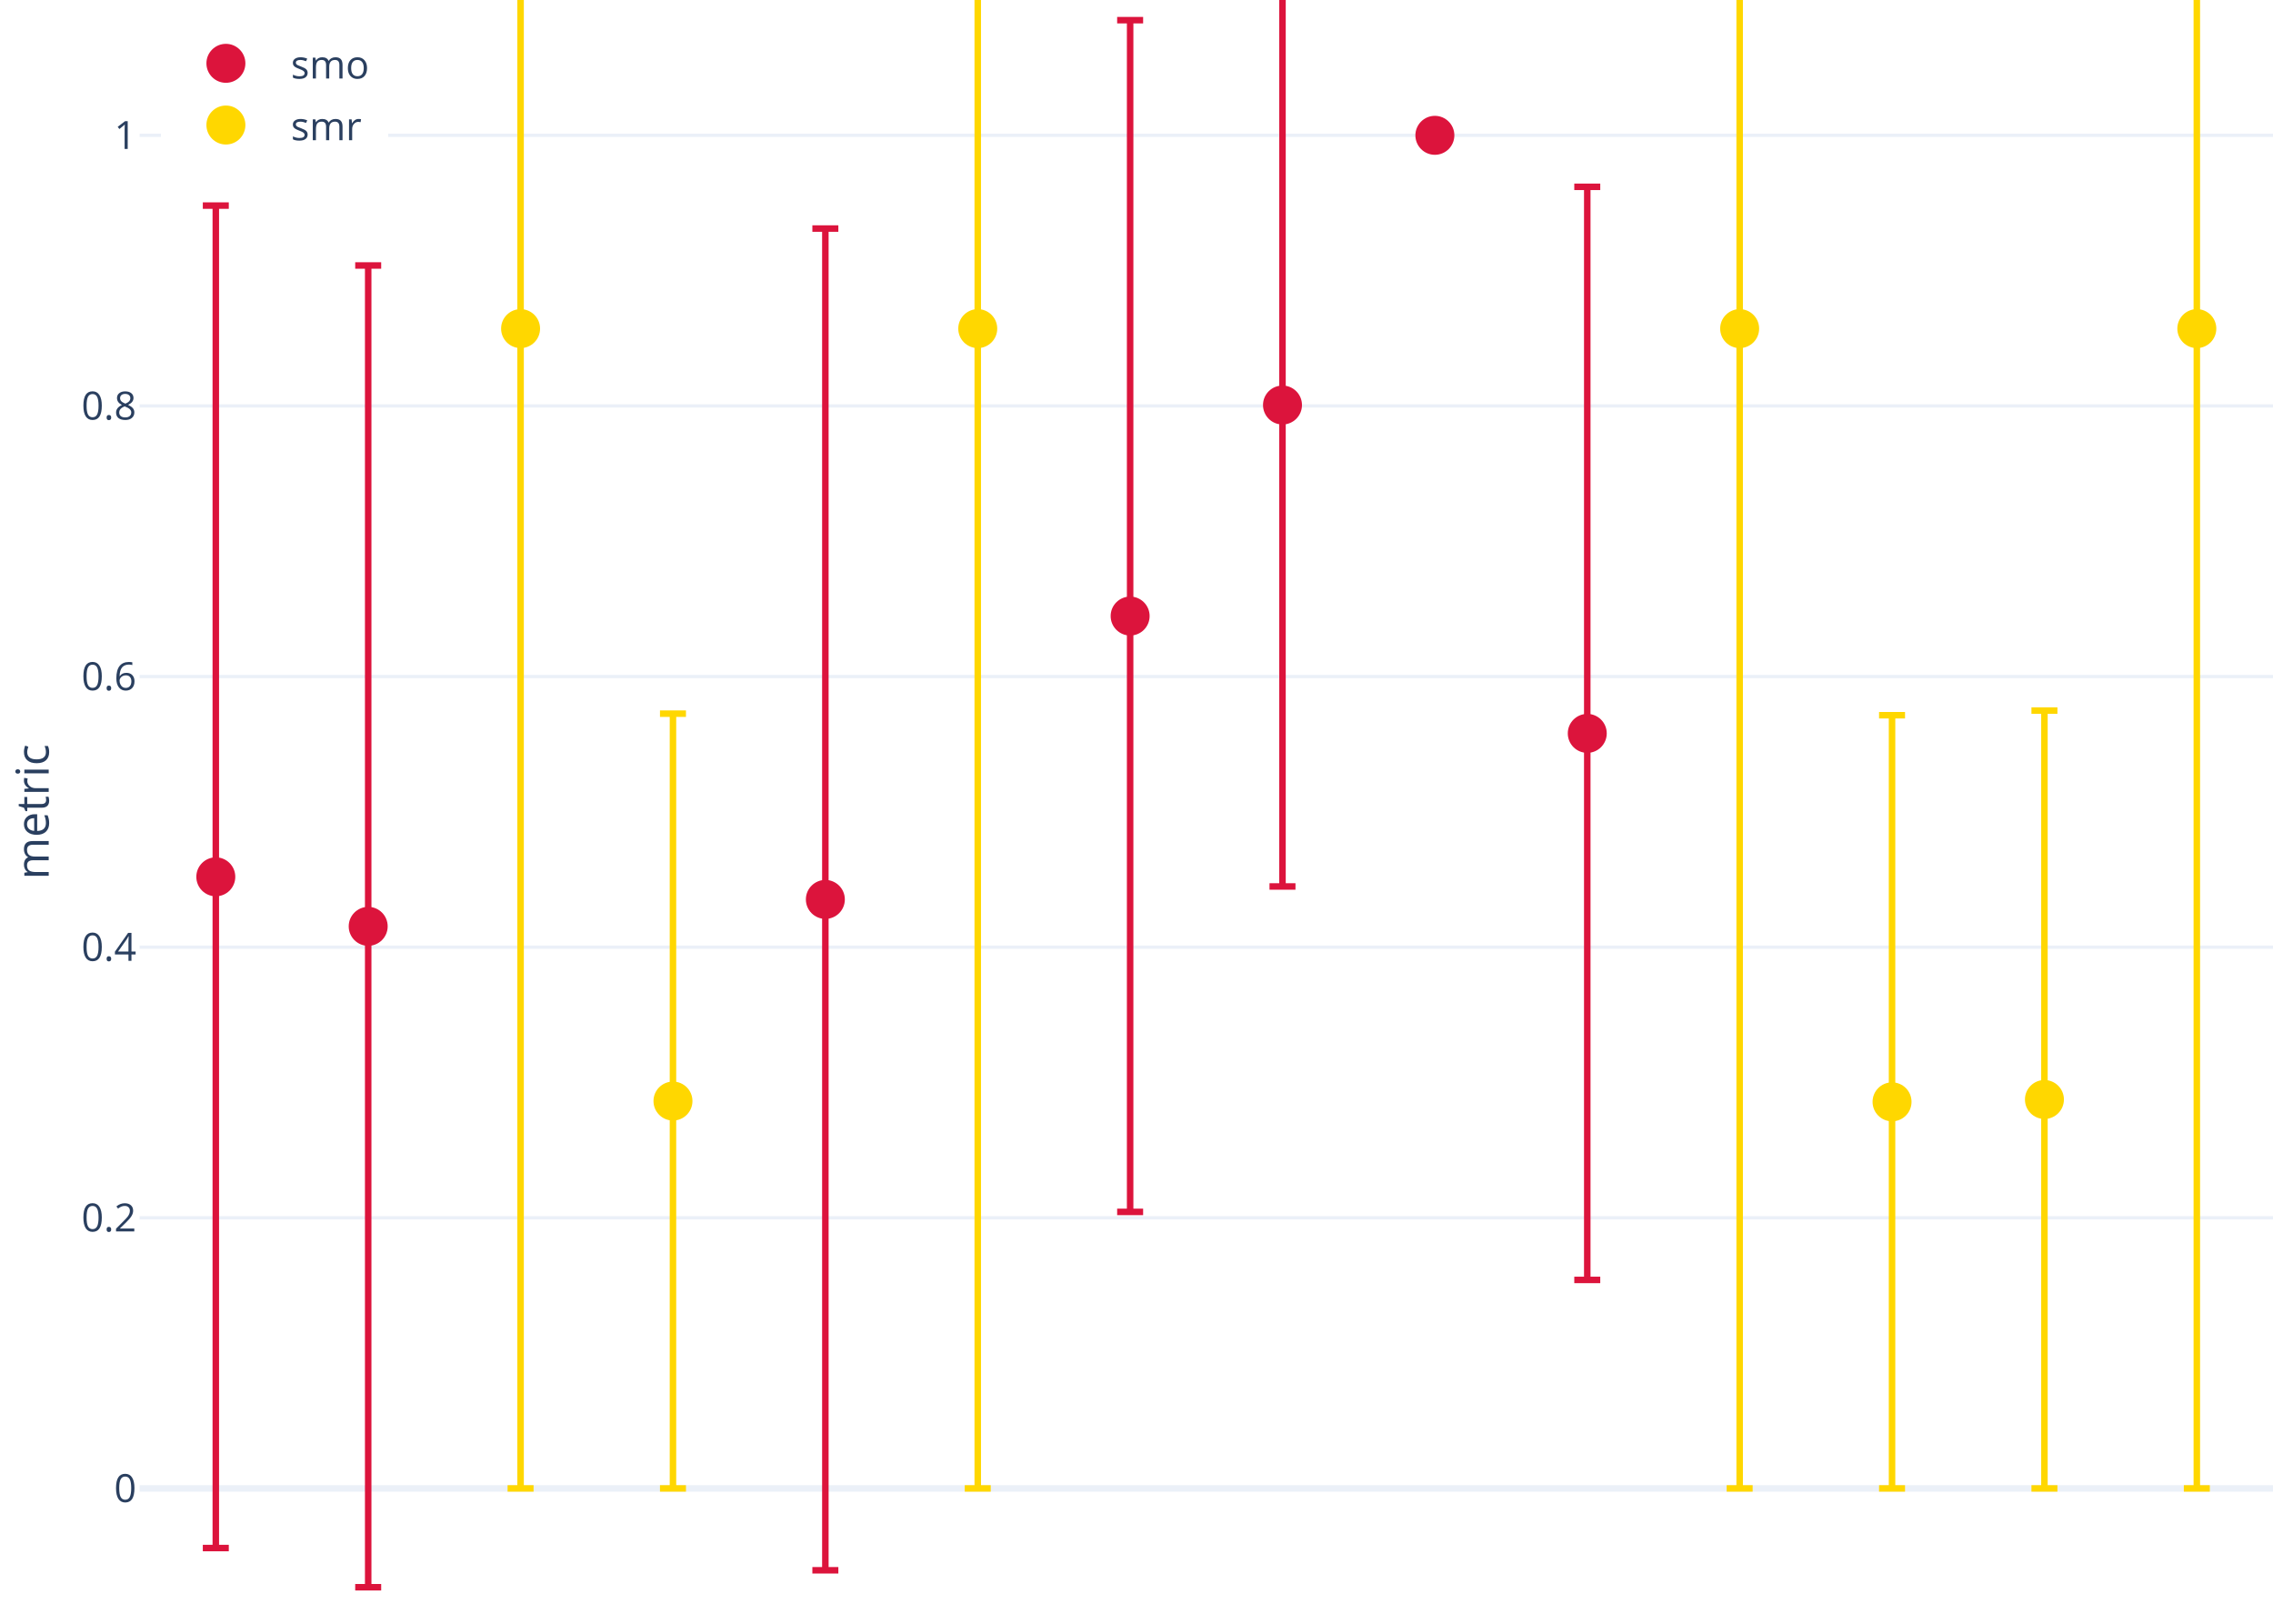
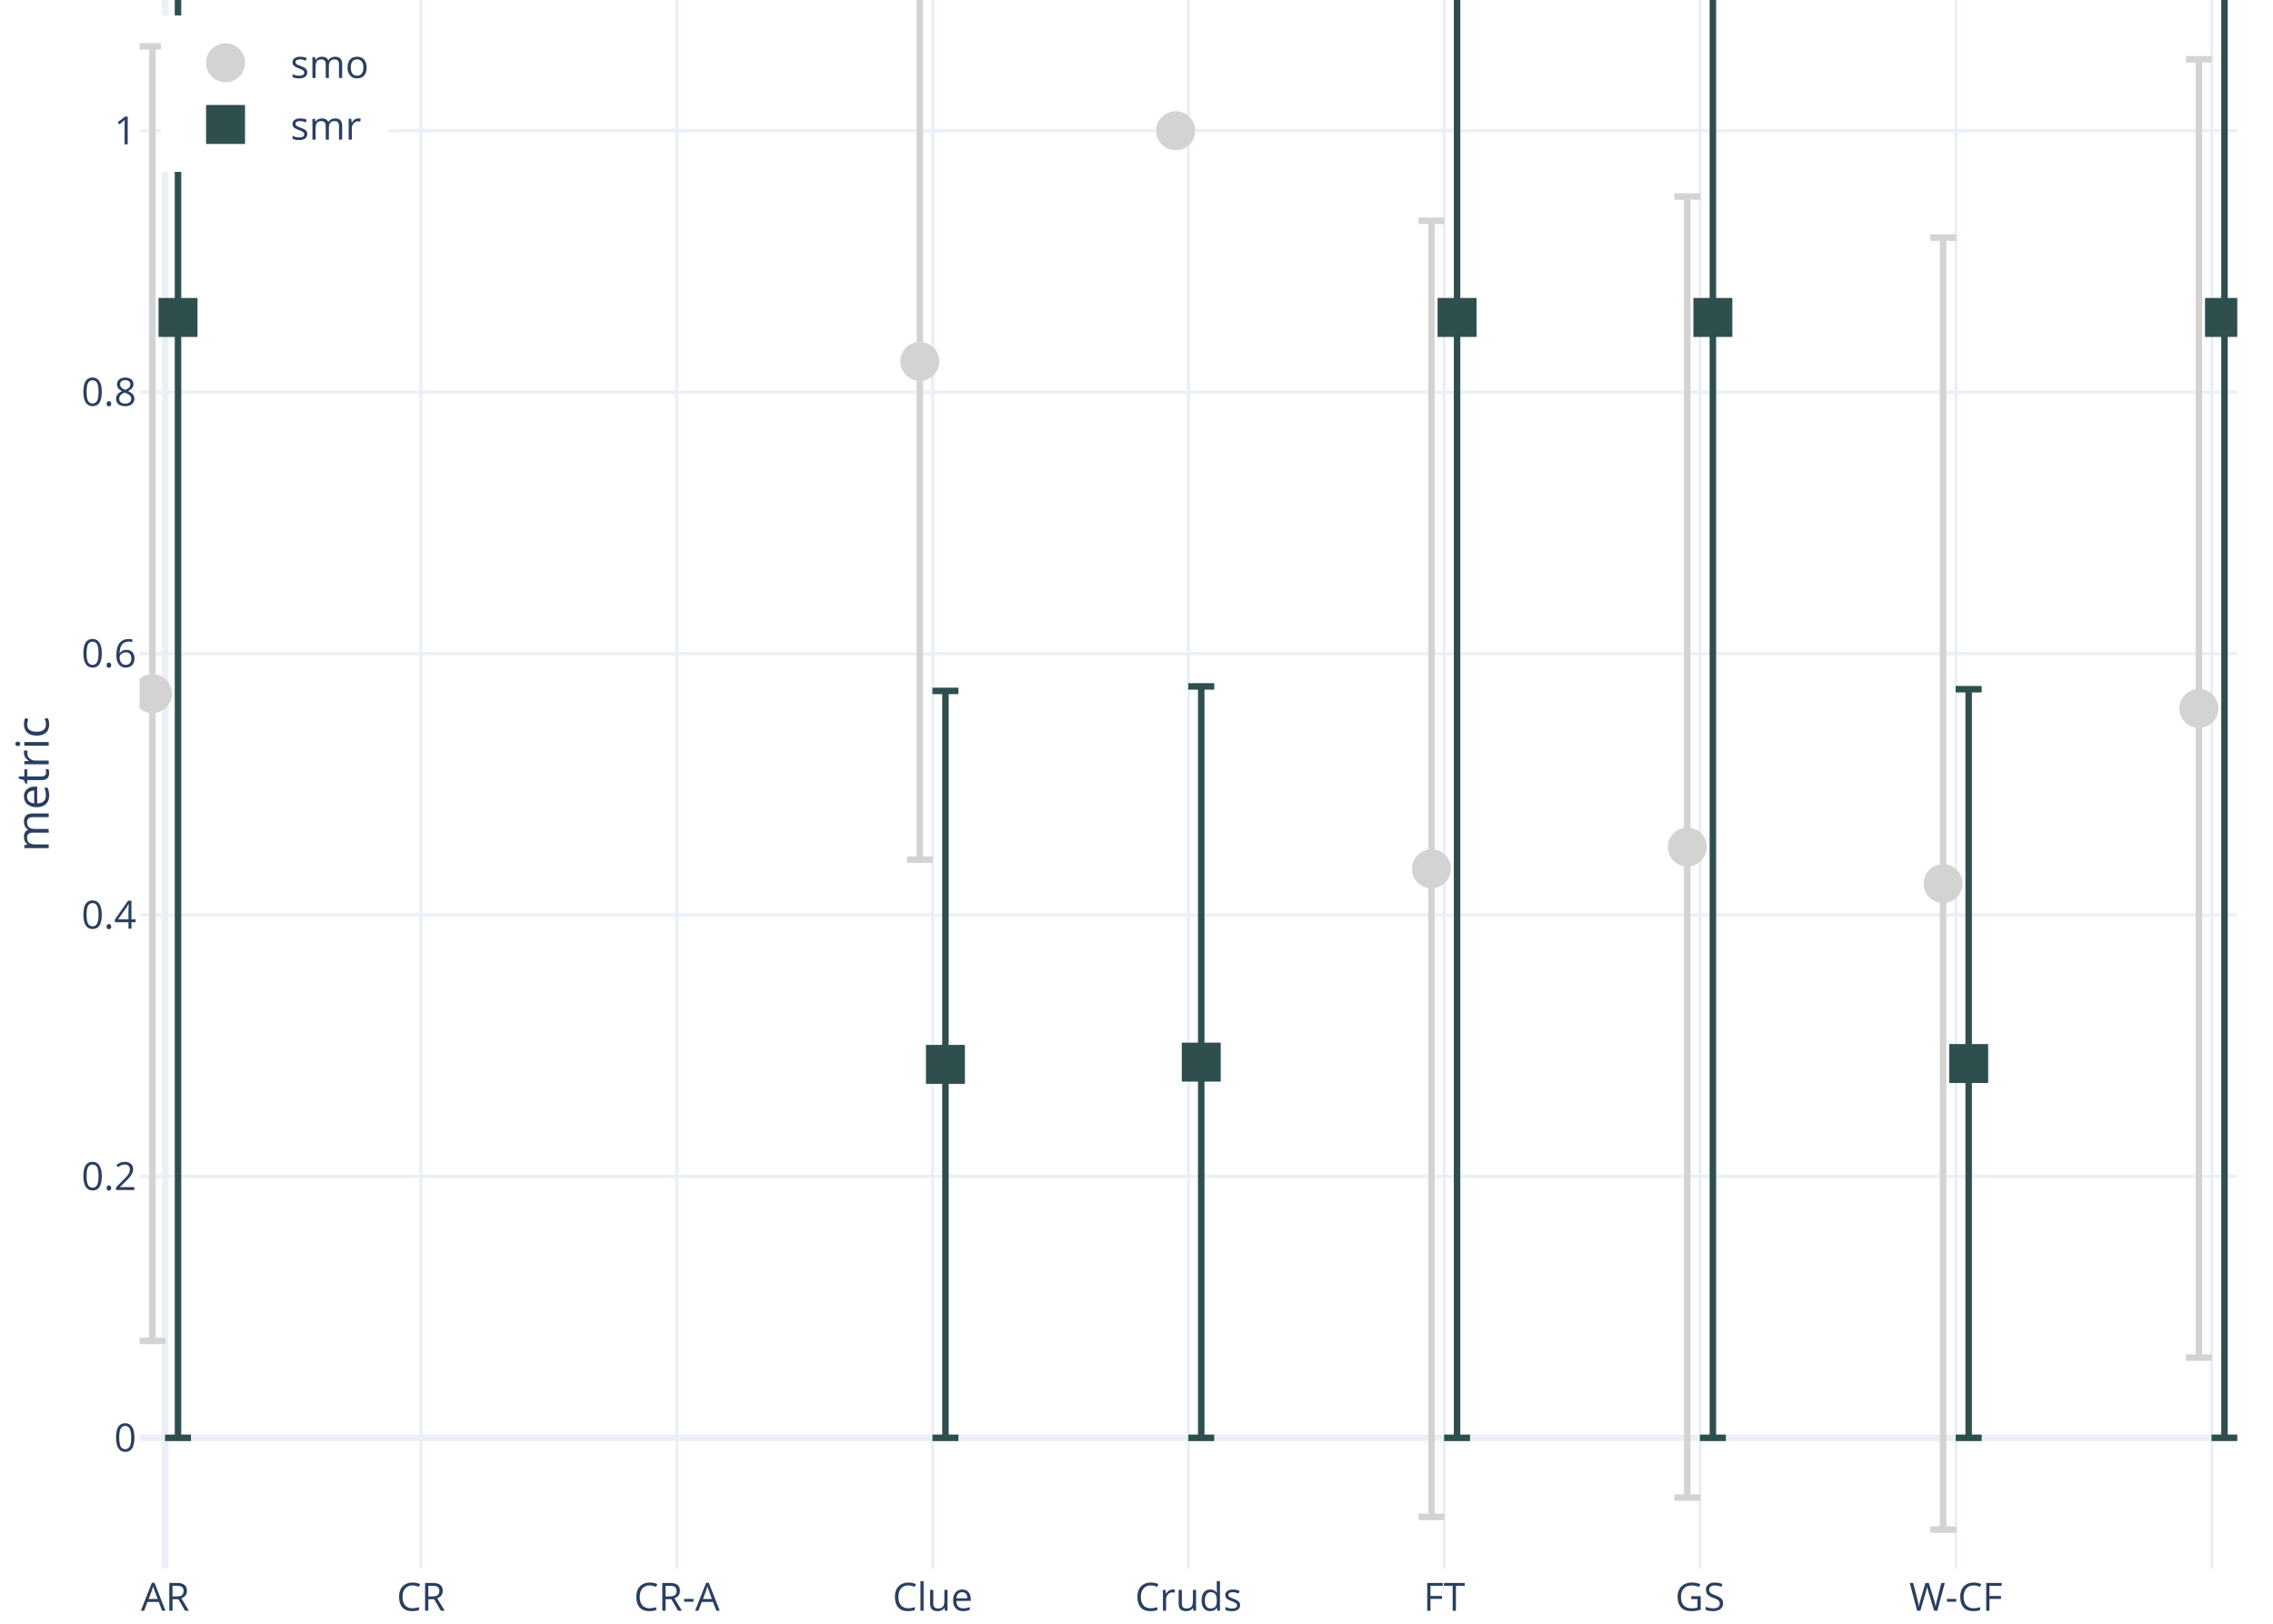
<svg xmlns="http://www.w3.org/2000/svg" class="main-svg" width="700" height="500" style="" viewBox="0 0 700 500">
  <rect x="0" y="0" width="700" height="500" style="fill: rgb(255, 255, 255); fill-opacity: 1;" />
-   <defs id="defs-53dbe3">
+   <defs id="defs-6de5c6">
    <g class="clips">
-       <clipPath id="clip53dbe3xyplot" class="plotclip">
-         <rect width="657" height="500" />
-       </clipPath>
-       <clipPath class="axesclip" id="clip53dbe3x">
-         <rect x="43" y="0" width="657" height="500" />
-       </clipPath>
-       <clipPath class="axesclip" id="clip53dbe3y">
-         <rect x="0" y="0" width="700" height="500" />
-       </clipPath>
-       <clipPath class="axesclip" id="clip53dbe3xy">
-         <rect x="43" y="0" width="657" height="500" />
+       <clipPath id="clip6de5c6xyplot" class="plotclip">
+         <rect width="646" height="483" />
+       </clipPath>
+       <clipPath class="axesclip" id="clip6de5c6x">
+         <rect x="43" y="0" width="646" height="500" />
+       </clipPath>
+       <clipPath class="axesclip" id="clip6de5c6y">
+         <rect x="0" y="0" width="700" height="483" />
+       </clipPath>
+       <clipPath class="axesclip" id="clip6de5c6xy">
+         <rect x="43" y="0" width="646" height="483" />
      </clipPath>
    </g>
    <g class="gradients" />
    <g class="patterns" />
  </defs>
  <g class="bglayer" />
  <g class="layer-below">
    <g class="imagelayer" />
    <g class="shapelayer" />
  </g>
  <g class="cartesianlayer">
    <g class="subplot xy">
      <g class="layer-subplot">
        <g class="shapelayer" />
        <g class="imagelayer" />
      </g>
      <g class="minor-gridlayer">
        <g class="x" />
        <g class="y" />
      </g>
      <g class="gridlayer">
-         <g class="x" />
+         <g class="x">
+           <path class="xgrid crisp" transform="translate(129.66,0)" d="M0,0v483" style="stroke: rgb(235, 240, 248); stroke-opacity: 1; stroke-width: 1px;" />
+           <path class="xgrid crisp" transform="translate(208.44,0)" d="M0,0v483" style="stroke: rgb(235, 240, 248); stroke-opacity: 1; stroke-width: 1px;" />
+           <path class="xgrid crisp" transform="translate(287.22,0)" d="M0,0v483" style="stroke: rgb(235, 240, 248); stroke-opacity: 1; stroke-width: 1px;" />
+           <path class="xgrid crisp" transform="translate(366,0)" d="M0,0v483" style="stroke: rgb(235, 240, 248); stroke-opacity: 1; stroke-width: 1px;" />
+           <path class="xgrid crisp" transform="translate(444.78,0)" d="M0,0v483" style="stroke: rgb(235, 240, 248); stroke-opacity: 1; stroke-width: 1px;" />
+           <path class="xgrid crisp" transform="translate(523.56,0)" d="M0,0v483" style="stroke: rgb(235, 240, 248); stroke-opacity: 1; stroke-width: 1px;" />
+           <path class="xgrid crisp" transform="translate(602.34,0)" d="M0,0v483" style="stroke: rgb(235, 240, 248); stroke-opacity: 1; stroke-width: 1px;" />
+           <path class="xgrid crisp" transform="translate(681.12,0)" d="M0,0v483" style="stroke: rgb(235, 240, 248); stroke-opacity: 1; stroke-width: 1px;" />
+         </g>
        <g class="y">
-           <path class="ygrid crisp" transform="translate(0,375)" d="M43,0h657" style="stroke: rgb(235, 240, 248); stroke-opacity: 1; stroke-width: 1px;" />
-           <path class="ygrid crisp" transform="translate(0,291.67)" d="M43,0h657" style="stroke: rgb(235, 240, 248); stroke-opacity: 1; stroke-width: 1px;" />
-           <path class="ygrid crisp" transform="translate(0,208.33)" d="M43,0h657" style="stroke: rgb(235, 240, 248); stroke-opacity: 1; stroke-width: 1px;" />
-           <path class="ygrid crisp" transform="translate(0,125)" d="M43,0h657" style="stroke: rgb(235, 240, 248); stroke-opacity: 1; stroke-width: 1px;" />
-           <path class="ygrid crisp" transform="translate(0,41.67)" d="M43,0h657" style="stroke: rgb(235, 240, 248); stroke-opacity: 1; stroke-width: 1px;" />
+           <path class="ygrid crisp" transform="translate(0,362.25)" d="M43,0h646" style="stroke: rgb(235, 240, 248); stroke-opacity: 1; stroke-width: 1px;" />
+           <path class="ygrid crisp" transform="translate(0,281.75)" d="M43,0h646" style="stroke: rgb(235, 240, 248); stroke-opacity: 1; stroke-width: 1px;" />
+           <path class="ygrid crisp" transform="translate(0,201.25)" d="M43,0h646" style="stroke: rgb(235, 240, 248); stroke-opacity: 1; stroke-width: 1px;" />
+           <path class="ygrid crisp" transform="translate(0,120.75)" d="M43,0h646" style="stroke: rgb(235, 240, 248); stroke-opacity: 1; stroke-width: 1px;" />
+           <path class="ygrid crisp" transform="translate(0,40.25)" d="M43,0h646" style="stroke: rgb(235, 240, 248); stroke-opacity: 1; stroke-width: 1px;" />
        </g>
      </g>
      <g class="zerolinelayer">
-         <path class="yzl zl crisp" transform="translate(0,458.33)" d="M43,0h657" style="stroke: rgb(235, 240, 248); stroke-opacity: 1; stroke-width: 2px;" />
+         <path class="xzl zl crisp" transform="translate(50.88,0)" d="M0,0v483" style="stroke: rgb(235, 240, 248); stroke-opacity: 1; stroke-width: 2px;" />
+         <path class="yzl zl crisp" transform="translate(0,442.75)" d="M43,0h646" style="stroke: rgb(235, 240, 248); stroke-opacity: 1; stroke-width: 2px;" />
      </g>
      <path class="xlines-below" />
      <path class="ylines-below" />
      <g class="overlines-below" />
      <g class="xaxislayer-below" />
      <g class="yaxislayer-below" />
      <g class="overaxes-below" />
-       <g class="plot" transform="translate(43,0)" clip-path="url(#clip53dbe3xyplot)">
+       <g class="plot" transform="translate(43,0)" clip-path="url(#clip6de5c6xyplot)">
        <g class="scatterlayer mlayer">
-           <g class="trace scatter traceacbb22" style="stroke-miterlimit: 2; opacity: 1;">
+           <g class="trace scatter trace779101" style="stroke-miterlimit: 2; opacity: 1;">
            <g class="fills" />
            <g class="errorbars">
              <g class="errorbar" style="opacity: 1;">
-                 <path class="yerror" d="M19.46,63.31h8m-4,0V476.69m-4,0h8" style="vector-effect: non-scaling-stroke; stroke-width: 2px; stroke: rgb(220, 20, 60); stroke-opacity: 1;" />
-               </g>
-               <g class="errorbar" style="opacity: 1;">
-                 <path class="yerror" d="M66.39,81.75h8m-4,0V488.76m-4,0h8" style="vector-effect: non-scaling-stroke; stroke-width: 2px; stroke: rgb(220, 20, 60); stroke-opacity: 1;" />
-               </g>
-               <g class="errorbar" style="opacity: 1;">
-                 <path class="yerror" d="M207.18,70.38h8m-4,0V483.54m-4,0h8" style="vector-effect: non-scaling-stroke; stroke-width: 2px; stroke: rgb(220, 20, 60); stroke-opacity: 1;" />
-               </g>
-               <g class="errorbar" style="opacity: 1;">
-                 <path class="yerror" d="M301.04,6.21h8m-4,0V373.18m-4,0h8" style="vector-effect: non-scaling-stroke; stroke-width: 2px; stroke: rgb(220, 20, 60); stroke-opacity: 1;" />
-               </g>
-               <g class="errorbar" style="opacity: 1;">
-                 <path class="yerror" d="M347.96,-23.54h8m-4,0V272.97m-4,0h8" style="vector-effect: non-scaling-stroke; stroke-width: 2px; stroke: rgb(220, 20, 60); stroke-opacity: 1;" />
-               </g>
-               <g class="errorbar" style="opacity: 1;">
-                 <path class="yerror" d="M394.89,41.67h8m-4,0V41.67m-4,0h8" style="vector-effect: non-scaling-stroke; stroke-width: 2px; stroke: rgb(220, 20, 60); stroke-opacity: 1;" />
-               </g>
-               <g class="errorbar" style="opacity: 1;">
-                 <path class="yerror" d="M441.82,57.53h8m-4,0V394.13m-4,0h8" style="vector-effect: non-scaling-stroke; stroke-width: 2px; stroke: rgb(220, 20, 60); stroke-opacity: 1;" />
+                 <path class="yerror" d="M472.62,60.5h8m-4,0V461.14m-4,0h8" style="vector-effect: non-scaling-stroke; stroke-width: 2px; stroke: rgb(211, 211, 211); stroke-opacity: 1;" />
+               </g>
+               <g class="errorbar" style="opacity: 1;">
+                 <path class="yerror" d="M551.4,73.16h8m-4,0V470.99m-4,0h8" style="vector-effect: non-scaling-stroke; stroke-width: 2px; stroke: rgb(211, 211, 211); stroke-opacity: 1;" />
+               </g>
+               <g class="errorbar" style="opacity: 1;">
+                 <path class="yerror" d="M393.84,67.99h8m-4,0V467.1m-4,0h8" style="vector-effect: non-scaling-stroke; stroke-width: 2px; stroke: rgb(211, 211, 211); stroke-opacity: 1;" />
+               </g>
+               <g class="errorbar" style="opacity: 1;">
+                 <path class="yerror" d="M-0.06,14.28h8m-4,0V412.89m-4,0h8" style="vector-effect: non-scaling-stroke; stroke-width: 2px; stroke: rgb(211, 211, 211); stroke-opacity: 1;" />
+               </g>
+               <g class="errorbar" style="opacity: 1;">
+                 <path class="yerror" d="M236.28,-42.16h8m-4,0V264.72m-4,0h8" style="vector-effect: non-scaling-stroke; stroke-width: 2px; stroke: rgb(211, 211, 211); stroke-opacity: 1;" />
+               </g>
+               <g class="errorbar" style="opacity: 1;">
+                 <path class="yerror" d="M315.06,40.25h8m-4,0V40.25m-4,0h8" style="vector-effect: non-scaling-stroke; stroke-width: 2px; stroke: rgb(211, 211, 211); stroke-opacity: 1;" />
+               </g>
+               <g class="errorbar" style="opacity: 1;">
+                 <path class="yerror" d="M630.18,18.26h8m-4,0V418.05m-4,0h8" style="vector-effect: non-scaling-stroke; stroke-width: 2px; stroke: rgb(211, 211, 211); stroke-opacity: 1;" />
              </g>
            </g>
            <g class="lines" />
            <g class="points">
-               <path class="point" transform="translate(23.46,270)" d="M6,0A6,6 0 1,1 0,-6A6,6 0 0,1 6,0Z" style="opacity: 1; stroke-width: 0px; fill: rgb(220, 20, 60); fill-opacity: 1;" />
-               <path class="point" transform="translate(70.39,285.25)" d="M6,0A6,6 0 1,1 0,-6A6,6 0 0,1 6,0Z" style="opacity: 1; stroke-width: 0px; fill: rgb(220, 20, 60); fill-opacity: 1;" />
-               <path class="point" transform="translate(211.18,276.96)" d="M6,0A6,6 0 1,1 0,-6A6,6 0 0,1 6,0Z" style="opacity: 1; stroke-width: 0px; fill: rgb(220, 20, 60); fill-opacity: 1;" />
-               <path class="point" transform="translate(305.04,189.7)" d="M6,0A6,6 0 1,1 0,-6A6,6 0 0,1 6,0Z" style="opacity: 1; stroke-width: 0px; fill: rgb(220, 20, 60); fill-opacity: 1;" />
-               <path class="point" transform="translate(351.96,124.72)" d="M6,0A6,6 0 1,1 0,-6A6,6 0 0,1 6,0Z" style="opacity: 1; stroke-width: 0px; fill: rgb(220, 20, 60); fill-opacity: 1;" />
-               <path class="point" transform="translate(398.89,41.67)" d="M6,0A6,6 0 1,1 0,-6A6,6 0 0,1 6,0Z" style="opacity: 1; stroke-width: 0px; fill: rgb(220, 20, 60); fill-opacity: 1;" />
-               <path class="point" transform="translate(445.82,225.83)" d="M6,0A6,6 0 1,1 0,-6A6,6 0 0,1 6,0Z" style="opacity: 1; stroke-width: 0px; fill: rgb(220, 20, 60); fill-opacity: 1;" />
+               <path class="point" transform="translate(476.62,260.82)" d="M6,0A6,6 0 1,1 0,-6A6,6 0 0,1 6,0Z" style="opacity: 1; stroke-width: 0px; fill: rgb(211, 211, 211); fill-opacity: 1;" />
+               <path class="point" transform="translate(555.4,272.08)" d="M6,0A6,6 0 1,1 0,-6A6,6 0 0,1 6,0Z" style="opacity: 1; stroke-width: 0px; fill: rgb(211, 211, 211); fill-opacity: 1;" />
+               <path class="point" transform="translate(397.84,267.54)" d="M6,0A6,6 0 1,1 0,-6A6,6 0 0,1 6,0Z" style="opacity: 1; stroke-width: 0px; fill: rgb(211, 211, 211); fill-opacity: 1;" />
+               <path class="point" transform="translate(3.94,213.59)" d="M6,0A6,6 0 1,1 0,-6A6,6 0 0,1 6,0Z" style="opacity: 1; stroke-width: 0px; fill: rgb(211, 211, 211); fill-opacity: 1;" />
+               <path class="point" transform="translate(240.28,111.28)" d="M6,0A6,6 0 1,1 0,-6A6,6 0 0,1 6,0Z" style="opacity: 1; stroke-width: 0px; fill: rgb(211, 211, 211); fill-opacity: 1;" />
+               <path class="point" transform="translate(319.06,40.25)" d="M6,0A6,6 0 1,1 0,-6A6,6 0 0,1 6,0Z" style="opacity: 1; stroke-width: 0px; fill: rgb(211, 211, 211); fill-opacity: 1;" />
+               <path class="point" transform="translate(634.18,218.16)" d="M6,0A6,6 0 1,1 0,-6A6,6 0 0,1 6,0Z" style="opacity: 1; stroke-width: 0px; fill: rgb(211, 211, 211); fill-opacity: 1;" />
            </g>
            <g class="text" />
          </g>
-           <g class="trace scatter tracee315c7" style="stroke-miterlimit: 2; opacity: 1;">
+           <g class="trace scatter traceca3e38" style="stroke-miterlimit: 2; opacity: 1;">
            <g class="fills" />
            <g class="errorbars">
              <g class="errorbar" style="opacity: 1;">
-                 <path class="yerror" d="M113.32,-255.95h8m-4,0V458.33m-4,0h8" style="vector-effect: non-scaling-stroke; stroke-width: 2px; stroke: rgb(255, 215, 0); stroke-opacity: 1;" />
-               </g>
-               <g class="errorbar" style="opacity: 1;">
-                 <path class="yerror" d="M160.25,219.76h8m-4,0V458.33m-4,0h8" style="vector-effect: non-scaling-stroke; stroke-width: 2px; stroke: rgb(255, 215, 0); stroke-opacity: 1;" />
-               </g>
-               <g class="errorbar" style="opacity: 1;">
-                 <path class="yerror" d="M254.11,-255.95h8m-4,0V458.33m-4,0h8" style="vector-effect: non-scaling-stroke; stroke-width: 2px; stroke: rgb(255, 215, 0); stroke-opacity: 1;" />
-               </g>
-               <g class="errorbar" style="opacity: 1;">
-                 <path class="yerror" d="M488.75,-255.95h8m-4,0V458.33m-4,0h8" style="vector-effect: non-scaling-stroke; stroke-width: 2px; stroke: rgb(255, 215, 0); stroke-opacity: 1;" />
-               </g>
-               <g class="errorbar" style="opacity: 1;">
-                 <path class="yerror" d="M535.68,220.24h8m-4,0V458.33m-4,0h8" style="vector-effect: non-scaling-stroke; stroke-width: 2px; stroke: rgb(255, 215, 0); stroke-opacity: 1;" />
-               </g>
-               <g class="errorbar" style="opacity: 1;">
-                 <path class="yerror" d="M582.61,218.81h8m-4,0V458.33m-4,0h8" style="vector-effect: non-scaling-stroke; stroke-width: 2px; stroke: rgb(255, 215, 0); stroke-opacity: 1;" />
-               </g>
-               <g class="errorbar" style="opacity: 1;">
-                 <path class="yerror" d="M629.54,-255.95h8m-4,0V458.33m-4,0h8" style="vector-effect: non-scaling-stroke; stroke-width: 2px; stroke: rgb(255, 215, 0); stroke-opacity: 1;" />
+                 <path class="yerror" d="M480.5,-247.25h8m-4,0V442.75m-4,0h8" style="vector-effect: non-scaling-stroke; stroke-width: 2px; stroke: rgb(47, 79, 79); stroke-opacity: 1;" />
+               </g>
+               <g class="errorbar" style="opacity: 1;">
+                 <path class="yerror" d="M559.28,212.23h8m-4,0V442.75m-4,0h8" style="vector-effect: non-scaling-stroke; stroke-width: 2px; stroke: rgb(47, 79, 79); stroke-opacity: 1;" />
+               </g>
+               <g class="errorbar" style="opacity: 1;">
+                 <path class="yerror" d="M401.72,-247.25h8m-4,0V442.75m-4,0h8" style="vector-effect: non-scaling-stroke; stroke-width: 2px; stroke: rgb(47, 79, 79); stroke-opacity: 1;" />
+               </g>
+               <g class="errorbar" style="opacity: 1;">
+                 <path class="yerror" d="M7.82,-247.25h8m-4,0V442.75m-4,0h8" style="vector-effect: non-scaling-stroke; stroke-width: 2px; stroke: rgb(47, 79, 79); stroke-opacity: 1;" />
+               </g>
+               <g class="errorbar" style="opacity: 1;">
+                 <path class="yerror" d="M244.16,212.75h8m-4,0V442.75m-4,0h8" style="vector-effect: non-scaling-stroke; stroke-width: 2px; stroke: rgb(47, 79, 79); stroke-opacity: 1;" />
+               </g>
+               <g class="errorbar" style="opacity: 1;">
+                 <path class="yerror" d="M322.94,211.37h8m-4,0V442.75m-4,0h8" style="vector-effect: non-scaling-stroke; stroke-width: 2px; stroke: rgb(47, 79, 79); stroke-opacity: 1;" />
+               </g>
+               <g class="errorbar" style="opacity: 1;">
+                 <path class="yerror" d="M638.06,-247.25h8m-4,0V442.75m-4,0h8" style="vector-effect: non-scaling-stroke; stroke-width: 2px; stroke: rgb(47, 79, 79); stroke-opacity: 1;" />
              </g>
            </g>
            <g class="lines" />
            <g class="points">
-               <path class="point" transform="translate(117.32,101.19)" d="M6,0A6,6 0 1,1 0,-6A6,6 0 0,1 6,0Z" style="opacity: 1; stroke-width: 0px; fill: rgb(255, 215, 0); fill-opacity: 1;" />
-               <path class="point" transform="translate(164.25,339.05)" d="M6,0A6,6 0 1,1 0,-6A6,6 0 0,1 6,0Z" style="opacity: 1; stroke-width: 0px; fill: rgb(255, 215, 0); fill-opacity: 1;" />
-               <path class="point" transform="translate(258.11,101.19)" d="M6,0A6,6 0 1,1 0,-6A6,6 0 0,1 6,0Z" style="opacity: 1; stroke-width: 0px; fill: rgb(255, 215, 0); fill-opacity: 1;" />
-               <path class="point" transform="translate(492.75,101.19)" d="M6,0A6,6 0 1,1 0,-6A6,6 0 0,1 6,0Z" style="opacity: 1; stroke-width: 0px; fill: rgb(255, 215, 0); fill-opacity: 1;" />
-               <path class="point" transform="translate(539.68,339.29)" d="M6,0A6,6 0 1,1 0,-6A6,6 0 0,1 6,0Z" style="opacity: 1; stroke-width: 0px; fill: rgb(255, 215, 0); fill-opacity: 1;" />
-               <path class="point" transform="translate(586.61,338.57)" d="M6,0A6,6 0 1,1 0,-6A6,6 0 0,1 6,0Z" style="opacity: 1; stroke-width: 0px; fill: rgb(255, 215, 0); fill-opacity: 1;" />
-               <path class="point" transform="translate(633.54,101.19)" d="M6,0A6,6 0 1,1 0,-6A6,6 0 0,1 6,0Z" style="opacity: 1; stroke-width: 0px; fill: rgb(255, 215, 0); fill-opacity: 1;" />
+               <path class="point" transform="translate(484.5,97.75)" d="M6,6H-6V-6H6Z" style="opacity: 1; stroke-width: 0px; fill: rgb(47, 79, 79); fill-opacity: 1;" />
+               <path class="point" transform="translate(563.28,327.49)" d="M6,6H-6V-6H6Z" style="opacity: 1; stroke-width: 0px; fill: rgb(47, 79, 79); fill-opacity: 1;" />
+               <path class="point" transform="translate(405.72,97.75)" d="M6,6H-6V-6H6Z" style="opacity: 1; stroke-width: 0px; fill: rgb(47, 79, 79); fill-opacity: 1;" />
+               <path class="point" transform="translate(11.82,97.75)" d="M6,6H-6V-6H6Z" style="opacity: 1; stroke-width: 0px; fill: rgb(47, 79, 79); fill-opacity: 1;" />
+               <path class="point" transform="translate(248.16,327.75)" d="M6,6H-6V-6H6Z" style="opacity: 1; stroke-width: 0px; fill: rgb(47, 79, 79); fill-opacity: 1;" />
+               <path class="point" transform="translate(326.94,327.06)" d="M6,6H-6V-6H6Z" style="opacity: 1; stroke-width: 0px; fill: rgb(47, 79, 79); fill-opacity: 1;" />
+               <path class="point" transform="translate(642.06,97.75)" d="M6,6H-6V-6H6Z" style="opacity: 1; stroke-width: 0px; fill: rgb(47, 79, 79); fill-opacity: 1;" />
            </g>
            <g class="text" />
          </g>
        </g>
      </g>
      <g class="overplot" />
      <path class="xlines-above crisp" d="M0,0" style="fill: none;" />
      <path class="ylines-above crisp" d="M0,0" style="fill: none;" />
      <g class="overlines-above" />
-       <g class="xaxislayer-above" />
+       <g class="xaxislayer-above">
+         <g class="xtick">
+           <text text-anchor="middle" x="0" y="496" transform="translate(50.88,0)" style="font-family: 'Open Sans', verdana, arial, sans-serif; font-size: 12px; fill: rgb(42, 63, 95); fill-opacity: 1; white-space: pre; opacity: 1;">AR</text>
+         </g>
+         <g class="xtick">
+           <text text-anchor="middle" x="0" y="496" style="font-family: 'Open Sans', verdana, arial, sans-serif; font-size: 12px; fill: rgb(42, 63, 95); fill-opacity: 1; white-space: pre; opacity: 1;" transform="translate(129.66,0)">CR</text>
+         </g>
+         <g class="xtick">
+           <text text-anchor="middle" x="0" y="496" style="font-family: 'Open Sans', verdana, arial, sans-serif; font-size: 12px; fill: rgb(42, 63, 95); fill-opacity: 1; white-space: pre; opacity: 1;" transform="translate(208.44,0)">CR-A</text>
+         </g>
+         <g class="xtick">
+           <text text-anchor="middle" x="0" y="496" style="font-family: 'Open Sans', verdana, arial, sans-serif; font-size: 12px; fill: rgb(42, 63, 95); fill-opacity: 1; white-space: pre; opacity: 1;" transform="translate(287.22,0)">Clue</text>
+         </g>
+         <g class="xtick">
+           <text text-anchor="middle" x="0" y="496" style="font-family: 'Open Sans', verdana, arial, sans-serif; font-size: 12px; fill: rgb(42, 63, 95); fill-opacity: 1; white-space: pre; opacity: 1;" transform="translate(366,0)">Cruds</text>
+         </g>
+         <g class="xtick">
+           <text text-anchor="middle" x="0" y="496" style="font-family: 'Open Sans', verdana, arial, sans-serif; font-size: 12px; fill: rgb(42, 63, 95); fill-opacity: 1; white-space: pre; opacity: 1;" transform="translate(444.78,0)">FT</text>
+         </g>
+         <g class="xtick">
+           <text text-anchor="middle" x="0" y="496" style="font-family: 'Open Sans', verdana, arial, sans-serif; font-size: 12px; fill: rgb(42, 63, 95); fill-opacity: 1; white-space: pre; opacity: 1;" transform="translate(523.56,0)">GS</text>
+         </g>
+         <g class="xtick">
+           <text text-anchor="middle" x="0" y="496" style="font-family: 'Open Sans', verdana, arial, sans-serif; font-size: 12px; fill: rgb(42, 63, 95); fill-opacity: 1; white-space: pre; opacity: 1;" transform="translate(602.34,0)">W-CF</text>
+         </g>
+         <g class="xtick">
+           <text text-anchor="middle" x="0" y="496" style="font-family: 'Open Sans', verdana, arial, sans-serif; font-size: 12px; fill: rgb(42, 63, 95); fill-opacity: 1; white-space: pre; opacity: 0;" transform="translate(681.12,0)">cchvae</text>
+         </g>
+       </g>
      <g class="yaxislayer-above">
        <g class="ytick">
-           <text text-anchor="end" x="42" y="4.2" transform="translate(0,458.33)" style="font-family: 'Open Sans', verdana, arial, sans-serif; font-size: 12px; fill: rgb(42, 63, 95); fill-opacity: 1; white-space: pre; opacity: 1;">0</text>
-         </g>
-         <g class="ytick">
-           <text text-anchor="end" x="42" y="4.2" style="font-family: 'Open Sans', verdana, arial, sans-serif; font-size: 12px; fill: rgb(42, 63, 95); fill-opacity: 1; white-space: pre; opacity: 1;" transform="translate(0,375)">0.2</text>
-         </g>
-         <g class="ytick">
-           <text text-anchor="end" x="42" y="4.2" style="font-family: 'Open Sans', verdana, arial, sans-serif; font-size: 12px; fill: rgb(42, 63, 95); fill-opacity: 1; white-space: pre; opacity: 1;" transform="translate(0,291.67)">0.4</text>
-         </g>
-         <g class="ytick">
-           <text text-anchor="end" x="42" y="4.2" style="font-family: 'Open Sans', verdana, arial, sans-serif; font-size: 12px; fill: rgb(42, 63, 95); fill-opacity: 1; white-space: pre; opacity: 1;" transform="translate(0,208.33)">0.6</text>
-         </g>
-         <g class="ytick">
-           <text text-anchor="end" x="42" y="4.2" style="font-family: 'Open Sans', verdana, arial, sans-serif; font-size: 12px; fill: rgb(42, 63, 95); fill-opacity: 1; white-space: pre; opacity: 1;" transform="translate(0,125)">0.8</text>
-         </g>
-         <g class="ytick">
-           <text text-anchor="end" x="42" y="4.2" style="font-family: 'Open Sans', verdana, arial, sans-serif; font-size: 12px; fill: rgb(42, 63, 95); fill-opacity: 1; white-space: pre; opacity: 1;" transform="translate(0,41.67)">1</text>
+           <text text-anchor="end" x="42" y="4.2" transform="translate(0,442.75)" style="font-family: 'Open Sans', verdana, arial, sans-serif; font-size: 12px; fill: rgb(42, 63, 95); fill-opacity: 1; white-space: pre; opacity: 1;">0</text>
+         </g>
+         <g class="ytick">
+           <text text-anchor="end" x="42" y="4.2" style="font-family: 'Open Sans', verdana, arial, sans-serif; font-size: 12px; fill: rgb(42, 63, 95); fill-opacity: 1; white-space: pre; opacity: 1;" transform="translate(0,362.25)">0.2</text>
+         </g>
+         <g class="ytick">
+           <text text-anchor="end" x="42" y="4.2" style="font-family: 'Open Sans', verdana, arial, sans-serif; font-size: 12px; fill: rgb(42, 63, 95); fill-opacity: 1; white-space: pre; opacity: 1;" transform="translate(0,281.75)">0.4</text>
+         </g>
+         <g class="ytick">
+           <text text-anchor="end" x="42" y="4.2" style="font-family: 'Open Sans', verdana, arial, sans-serif; font-size: 12px; fill: rgb(42, 63, 95); fill-opacity: 1; white-space: pre; opacity: 1;" transform="translate(0,201.25)">0.6</text>
+         </g>
+         <g class="ytick">
+           <text text-anchor="end" x="42" y="4.2" style="font-family: 'Open Sans', verdana, arial, sans-serif; font-size: 12px; fill: rgb(42, 63, 95); fill-opacity: 1; white-space: pre; opacity: 1;" transform="translate(0,120.75)">0.8</text>
+         </g>
+         <g class="ytick">
+           <text text-anchor="end" x="42" y="4.2" style="font-family: 'Open Sans', verdana, arial, sans-serif; font-size: 12px; fill: rgb(42, 63, 95); fill-opacity: 1; white-space: pre; opacity: 1;" transform="translate(0,40.25)">1</text>
        </g>
      </g>
      <g class="overaxes-above" />
    </g>
  </g>
  <g class="polarlayer" />
  <g class="smithlayer" />
  <g class="ternarylayer" />
  <g class="geolayer" />
  <g class="funnelarealayer" />
  <g class="pielayer" />
  <g class="iciclelayer" />
  <g class="treemaplayer" />
  <g class="sunburstlayer" />
  <g class="glimages" />
-   <defs id="topdefs-53dbe3">
+   <defs id="topdefs-6de5c6">
    <g class="clips" />
-     <clipPath id="legend53dbe3">
+     <clipPath id="legend6de5c6">
      <rect width="70" height="48" x="0" y="0" />
    </clipPath>
  </defs>
  <g class="layer-above">
    <g class="imagelayer" />
    <g class="shapelayer" />
  </g>
  <g class="infolayer">
-     <g class="legend" pointer-events="all" transform="translate(49.57,5)">
+     <g class="legend" pointer-events="all" transform="translate(49.46,4.83)">
      <rect class="bg" shape-rendering="crispEdges" width="70" height="48" x="0" y="0" style="stroke: rgb(68, 68, 68); stroke-opacity: 1; fill: rgb(255, 255, 255); fill-opacity: 1; stroke-width: 0px;" />
-       <g class="scrollbox" transform="" clip-path="url(#legend53dbe3)">
+       <g class="scrollbox" transform="" clip-path="url(#legend6de5c6)">
        <g class="groups">
          <g class="traces" transform="translate(0,14.5)" style="opacity: 1;">
            <text class="legendtext" text-anchor="start" x="40" y="4.68" style="font-family: 'Open Sans', verdana, arial, sans-serif; font-size: 12px; fill: rgb(42, 63, 95); fill-opacity: 1; white-space: pre;">smo</text>
            <g class="layers" style="opacity: 1;">
              <g class="legendfill" />
              <g class="legendlines" />
              <g class="legendsymbols">
                <g class="legendpoints">
-                   <path class="scatterpts" transform="translate(20,0)" d="M6,0A6,6 0 1,1 0,-6A6,6 0 0,1 6,0Z" style="opacity: 1; stroke-width: 0px; fill: rgb(220, 20, 60); fill-opacity: 1;" />
+                   <path class="scatterpts" transform="translate(20,0)" d="M6,0A6,6 0 1,1 0,-6A6,6 0 0,1 6,0Z" style="opacity: 1; stroke-width: 0px; fill: rgb(211, 211, 211); fill-opacity: 1;" />
                </g>
              </g>
            </g>
            <rect class="legendtoggle" x="0" y="-9.5" width="64.141" height="19" style="fill: rgb(0, 0, 0); fill-opacity: 0;" />
          </g>
          <g class="traces" transform="translate(0,33.5)" style="opacity: 1;">
            <text class="legendtext" text-anchor="start" x="40" y="4.68" style="font-family: 'Open Sans', verdana, arial, sans-serif; font-size: 12px; fill: rgb(42, 63, 95); fill-opacity: 1; white-space: pre;">smr</text>
            <g class="layers" style="opacity: 1;">
              <g class="legendfill" />
              <g class="legendlines" />
              <g class="legendsymbols">
                <g class="legendpoints">
-                   <path class="scatterpts" transform="translate(20,0)" d="M6,0A6,6 0 1,1 0,-6A6,6 0 0,1 6,0Z" style="opacity: 1; stroke-width: 0px; fill: rgb(255, 215, 0); fill-opacity: 1;" />
+                   <path class="scatterpts" transform="translate(20,0)" d="M6,6H-6V-6H6Z" style="opacity: 1; stroke-width: 0px; fill: rgb(47, 79, 79); fill-opacity: 1;" />
                </g>
              </g>
            </g>
            <rect class="legendtoggle" x="0" y="-9.5" width="64.141" height="19" style="fill: rgb(0, 0, 0); fill-opacity: 0;" />
          </g>
        </g>
      </g>
      <rect class="scrollbar" rx="20" ry="3" width="0" height="0" x="0" y="0" style="fill: rgb(128, 139, 164); fill-opacity: 1;" />
    </g>
    <g class="g-gtitle" />
    <g class="g-xtitle" />
    <g class="g-ytitle" transform="translate(14.22168,0)">
-       <text class="ytitle" transform="rotate(-90,0.778125,250)" x="0.778" y="250" text-anchor="middle" style="font-family: 'Open Sans', verdana, arial, sans-serif; font-size: 14px; fill: rgb(42, 63, 95); opacity: 1; font-weight: normal; white-space: pre;">metric</text>
+       <text class="ytitle" transform="rotate(-90,0.778125,241.5)" x="0.778" y="241.5" text-anchor="middle" style="font-family: 'Open Sans', verdana, arial, sans-serif; font-size: 14px; fill: rgb(42, 63, 95); opacity: 1; font-weight: normal; white-space: pre;">metric</text>
    </g>
  </g>
</svg>
